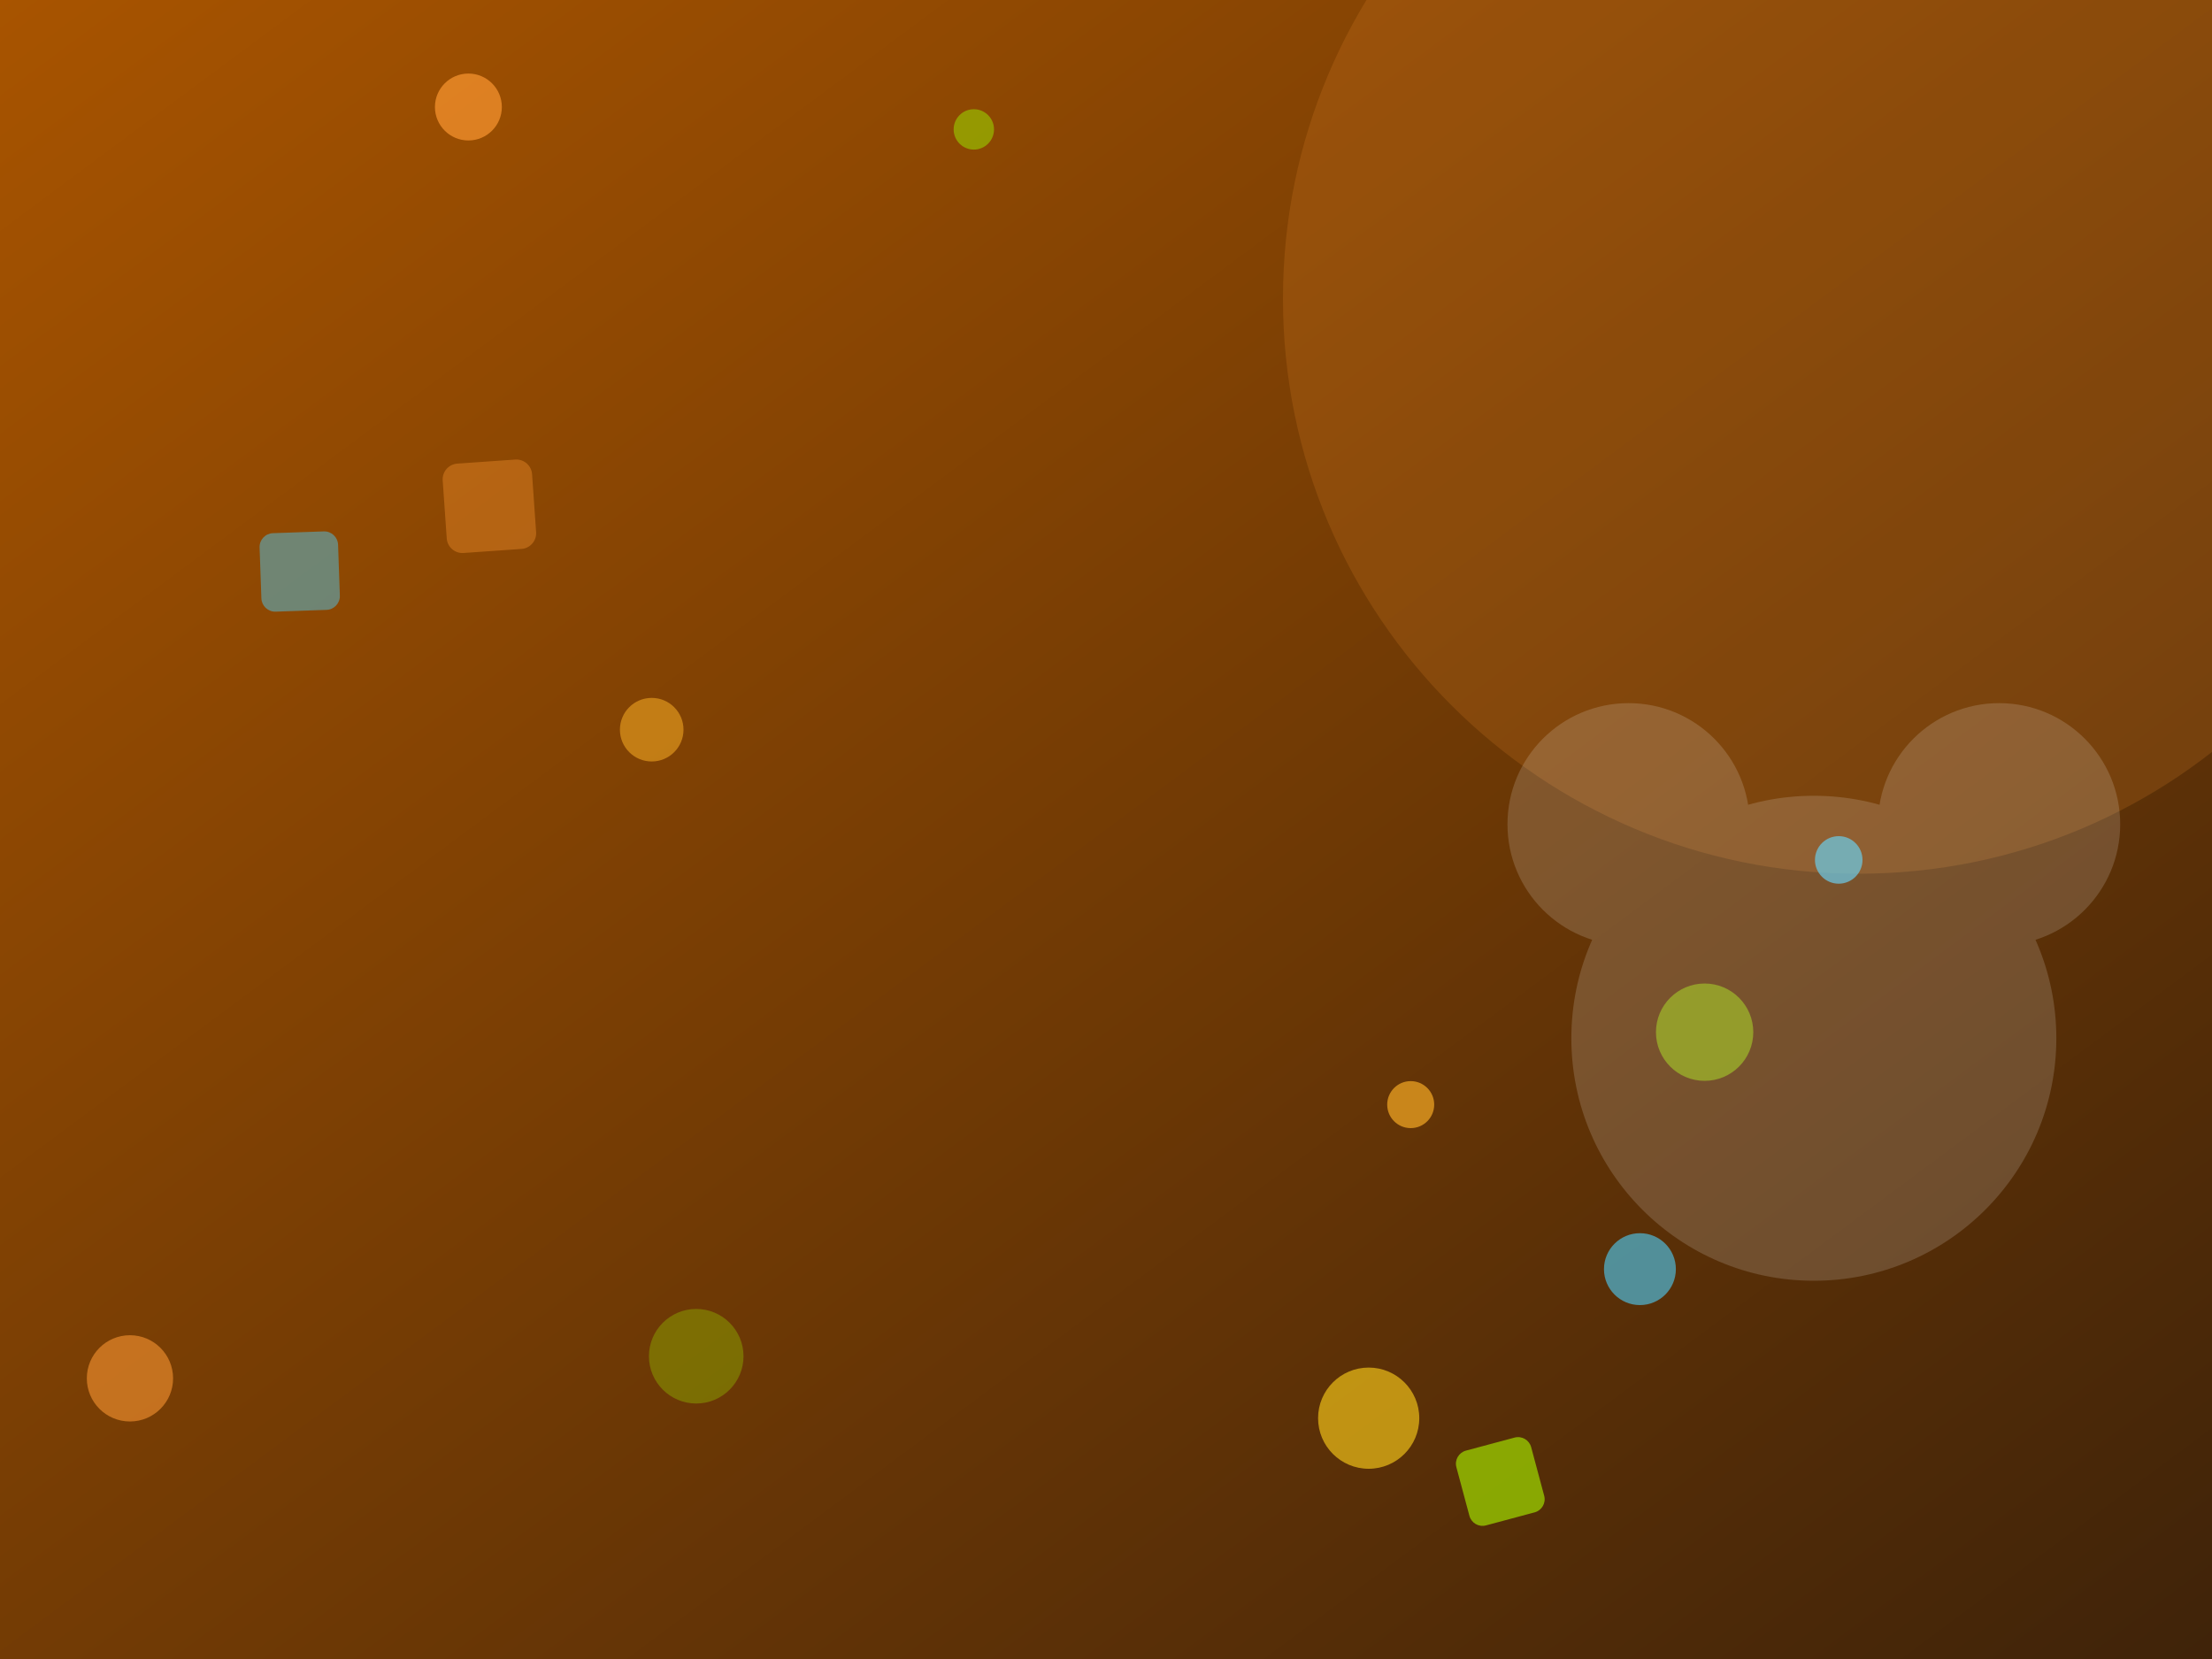
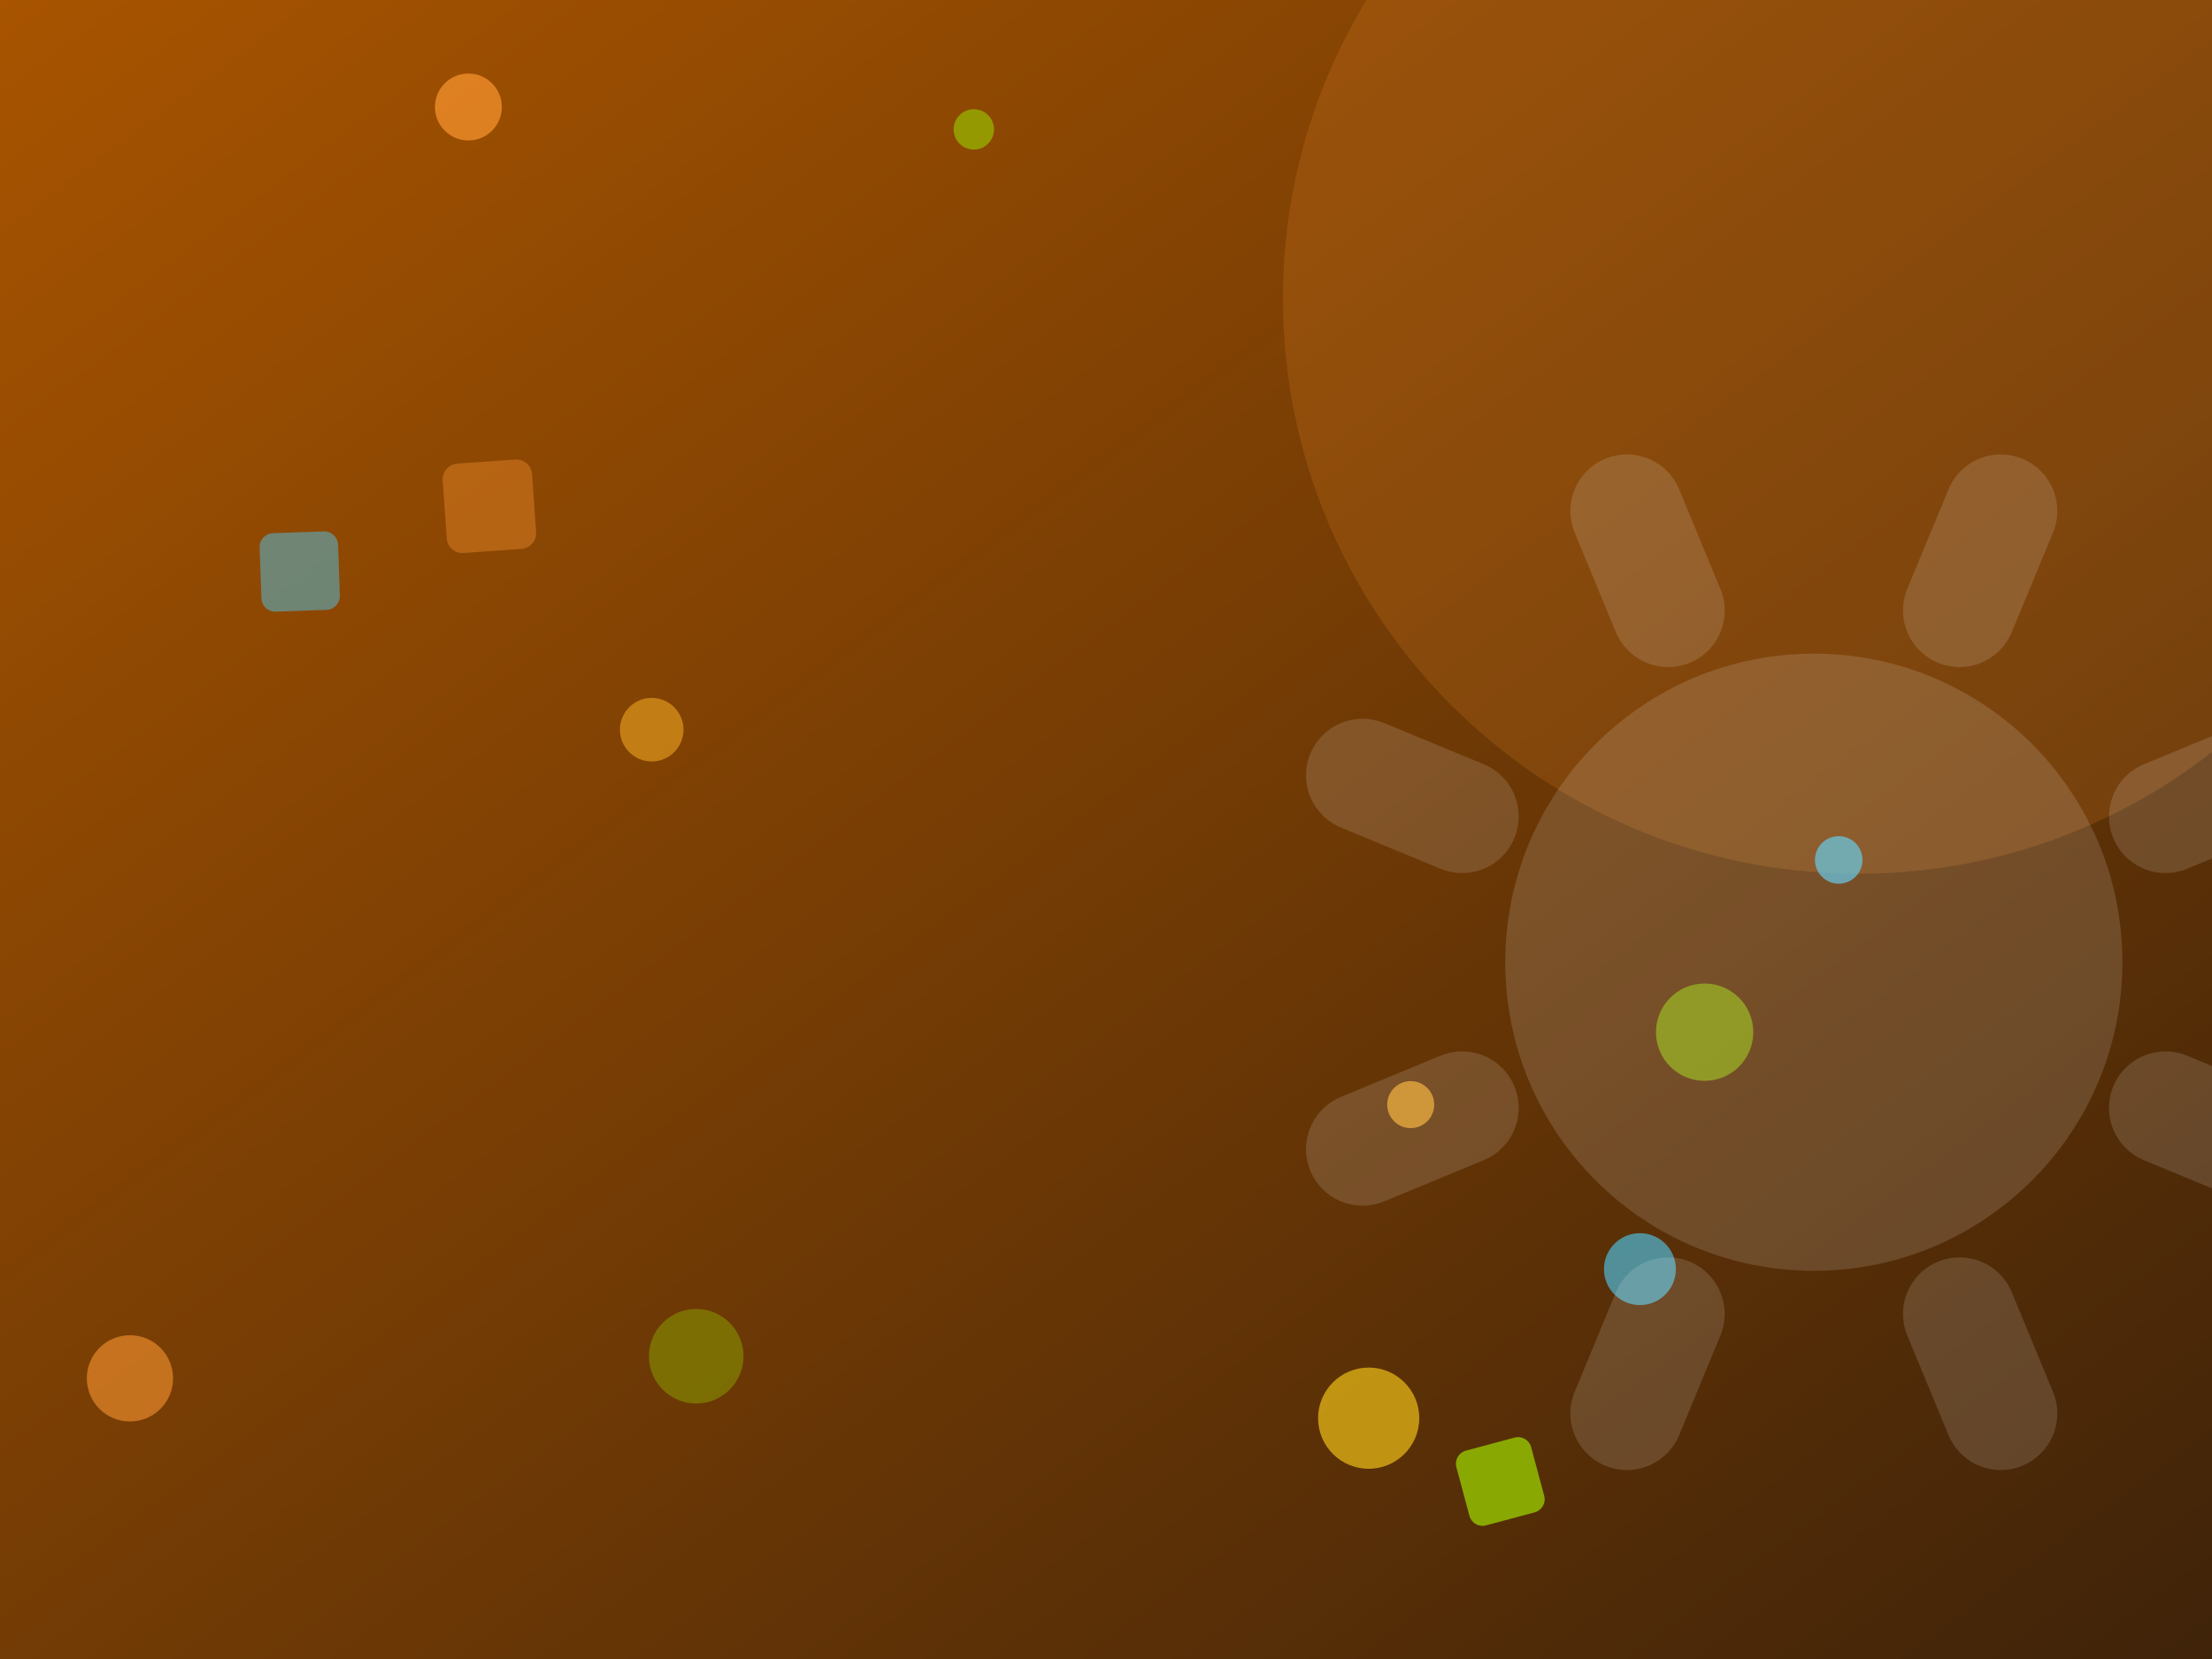
<svg xmlns="http://www.w3.org/2000/svg" viewBox="0 0 800 600" role="img" aria-label="">
  <defs>
    <linearGradient id="g" x1="0" y1="0" x2="1" y2="1">
      <stop offset="0" stop-color="#A85400" />
      <stop offset="1" stop-color="#3F2309" />
    </linearGradient>
  </defs>
  <rect width="800" height="600" fill="url(#g)" />
  <circle cx="672" cy="108" r="208" fill="#FF9933" opacity="0.16" />
  <circle cx="47.0" cy="498.5" r="15.6" fill="#FF9933" opacity="0.57" />
  <circle cx="352.2" cy="46.8" r="7.3" fill="#99CC00" opacity="0.62" />
  <circle cx="235.7" cy="263.9" r="11.5" fill="#FFB226" opacity="0.52" />
  <circle cx="665.0" cy="311.0" r="8.6" fill="#4FC3E8" opacity="0.69" />
  <circle cx="510.2" cy="399.5" r="8.5" fill="#FFB226" opacity="0.65" />
  <circle cx="169.4" cy="38.7" r="12.1" fill="#FF9933" opacity="0.67" />
  <circle cx="251.8" cy="490.5" r="17.1" fill="#99CC00" opacity="0.36" />
  <circle cx="593.1" cy="459.0" r="13.0" fill="#4FC3E8" opacity="0.65" />
  <rect x="94.2" y="192.5" width="28.4" height="28.4" rx="5.0" fill="#4FC3E8" opacity="0.49" transform="rotate(-2 108.4 206.7)" />
  <rect x="528.6" y="521.8" width="28.0" height="28.0" rx="4.9" fill="#99CC00" opacity="0.77" transform="rotate(-15 542.6 535.8)" />
  <circle cx="495.0" cy="512.9" r="18.3" fill="#FFD11A" opacity="0.62" />
  <circle cx="616.5" cy="373.3" r="17.6" fill="#99CC00" opacity="0.57" />
  <rect x="160.8" y="166.9" width="32.4" height="32.4" rx="5.7" fill="#FF9933" opacity="0.36" transform="rotate(-4 177.0 183.1)" />
-   <g opacity="0.16" fill="#ffffff">
-     <circle cx="589.0" cy="298.1" r="43.8" />
-     <circle cx="723.0" cy="298.1" r="43.8" />
-     <circle cx="656.0" cy="375.5" r="87.7" />
+   <g opacity="0.14" fill="#ffffff">
+     <circle cx="656.0" cy="348.0" r="111.6" />
+     <line x1="783.2" y1="400.7" x2="819.2" y2="415.6" stroke="#ffffff" stroke-width="40.9" stroke-linecap="round" />
+     <line x1="708.7" y1="475.2" x2="723.6" y2="511.2" stroke="#ffffff" stroke-width="40.9" stroke-linecap="round" />
+     <line x1="603.3" y1="475.2" x2="588.4" y2="511.2" stroke="#ffffff" stroke-width="40.9" stroke-linecap="round" />
+     <line x1="528.8" y1="400.7" x2="492.8" y2="415.6" stroke="#ffffff" stroke-width="40.9" stroke-linecap="round" />
+     <line x1="528.8" y1="295.3" x2="492.8" y2="280.4" stroke="#ffffff" stroke-width="40.9" stroke-linecap="round" />
+     <line x1="603.3" y1="220.8" x2="588.4" y2="184.8" stroke="#ffffff" stroke-width="40.9" stroke-linecap="round" />
+     <line x1="708.7" y1="220.8" x2="723.6" y2="184.8" stroke="#ffffff" stroke-width="40.9" stroke-linecap="round" />
+     <line x1="783.2" y1="295.3" x2="819.2" y2="280.4" stroke="#ffffff" stroke-width="40.9" stroke-linecap="round" />
  </g>
</svg>
